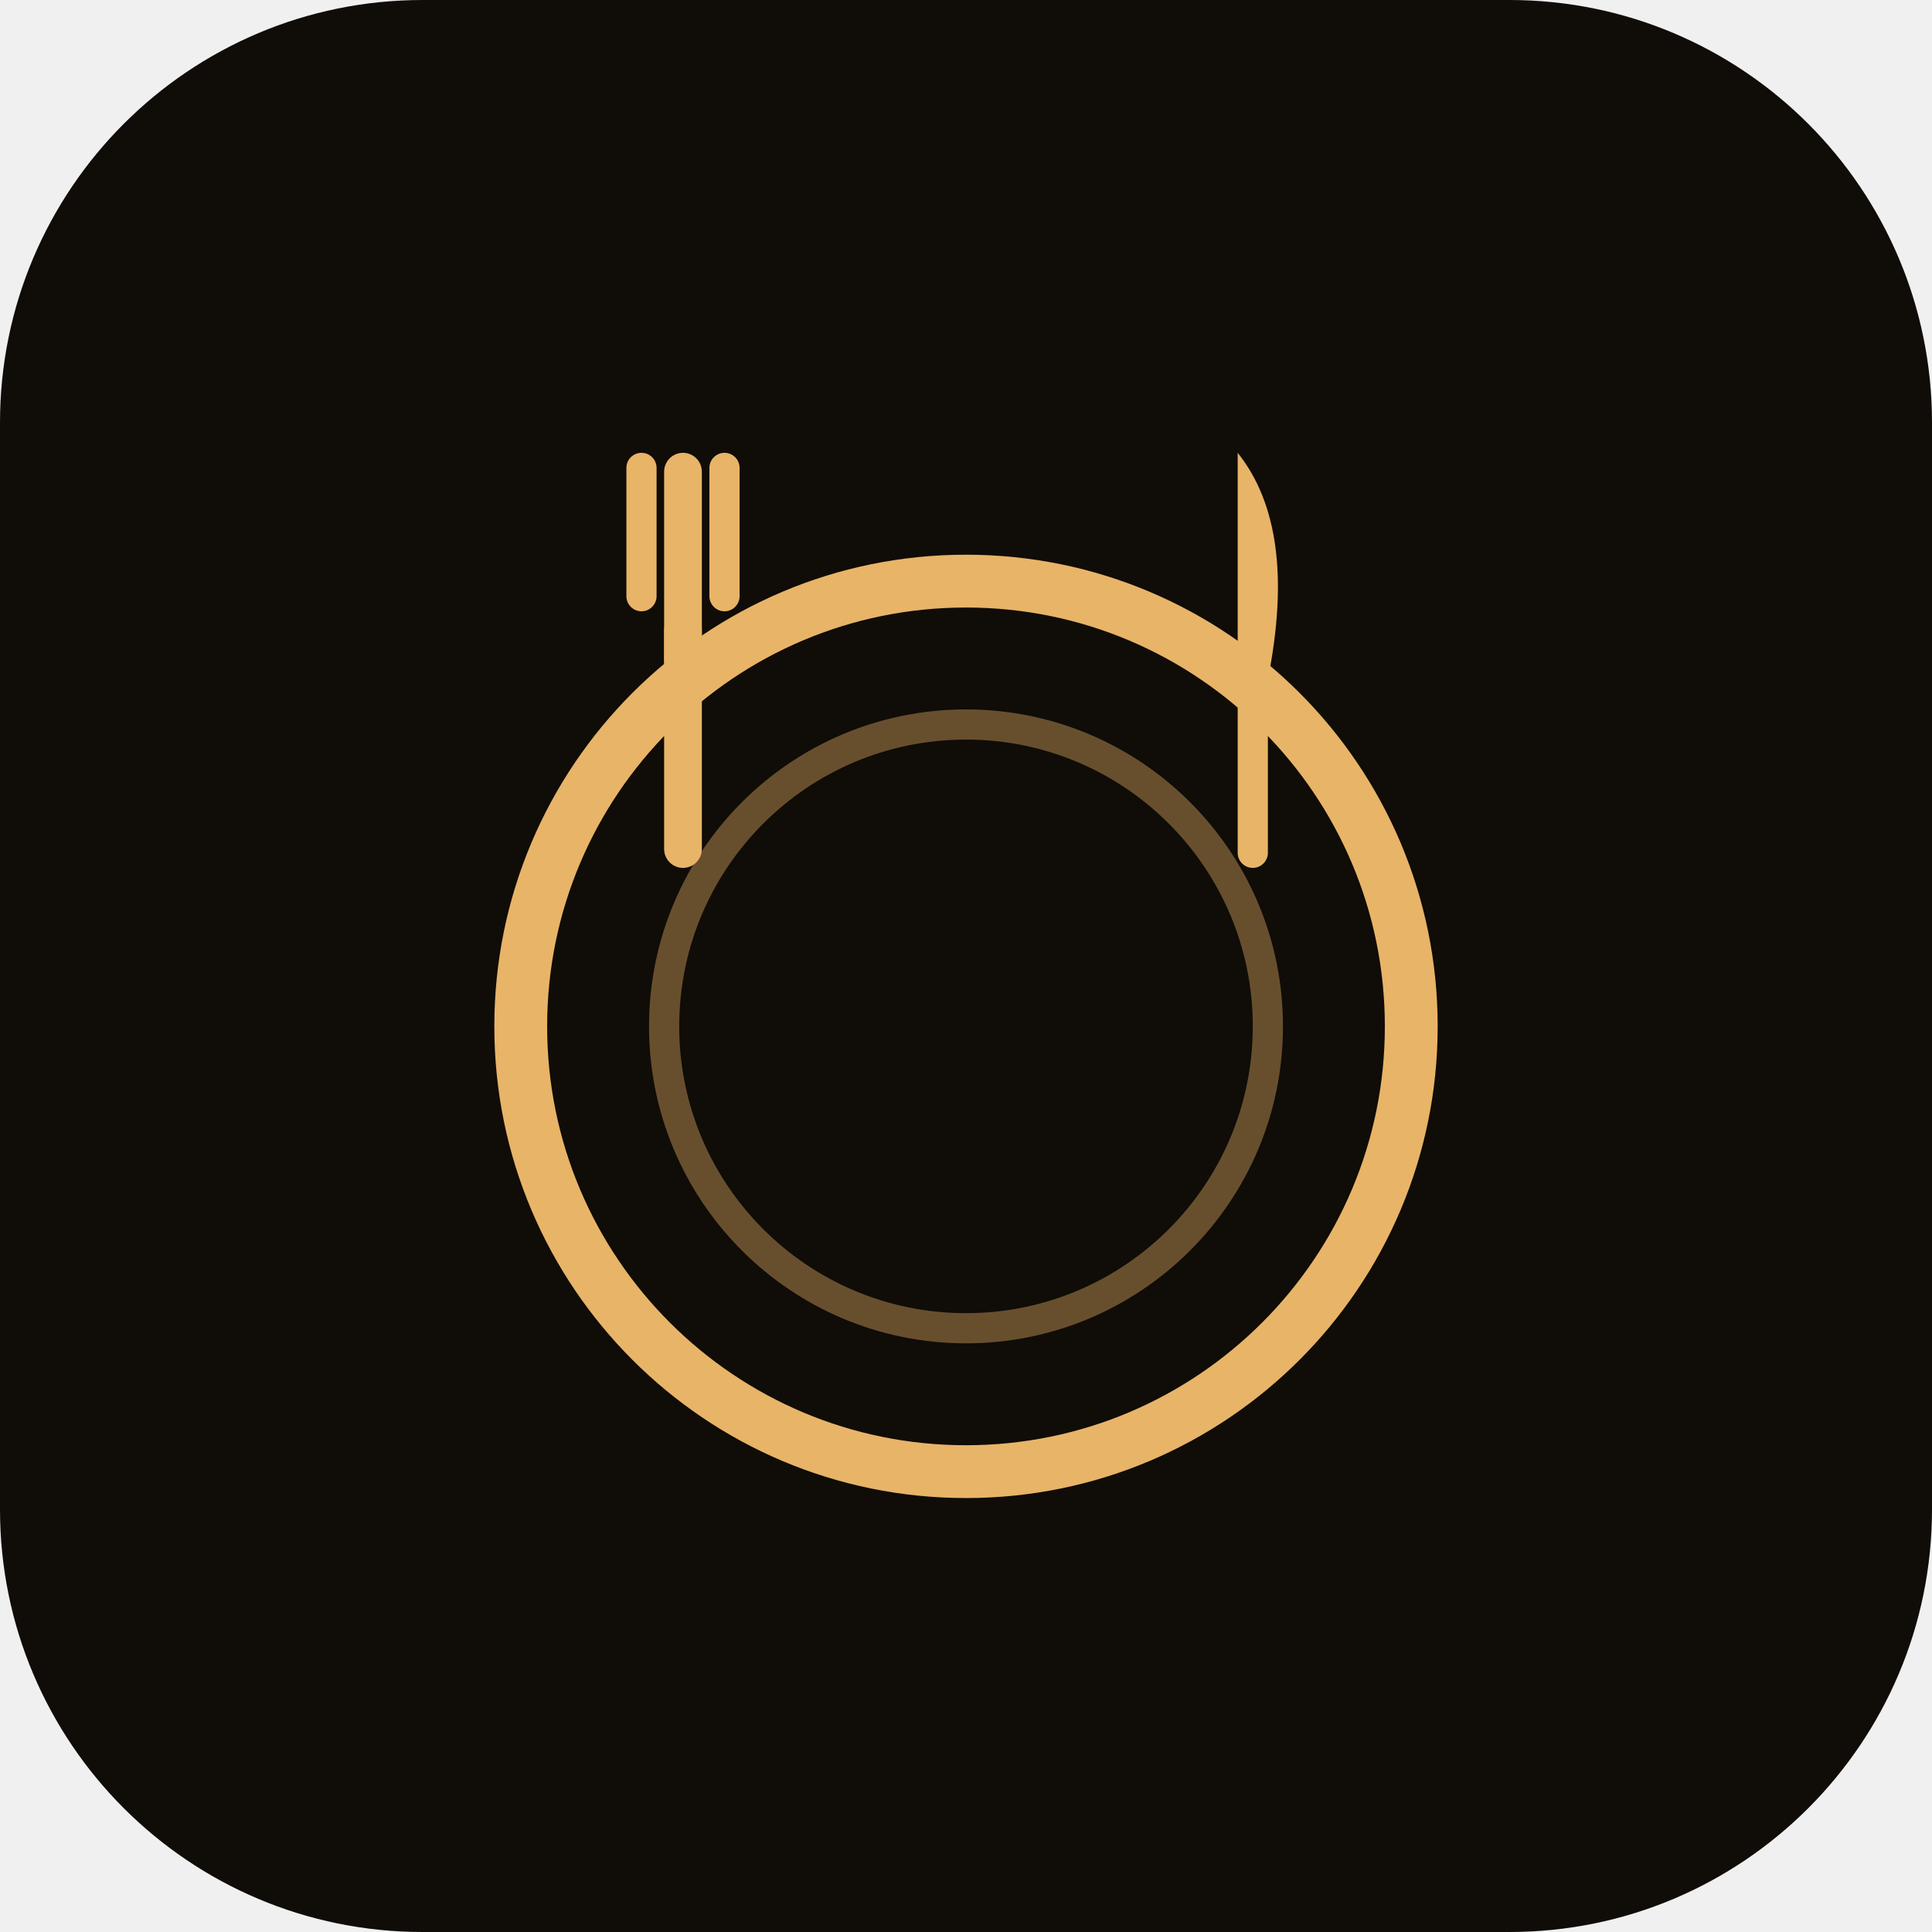
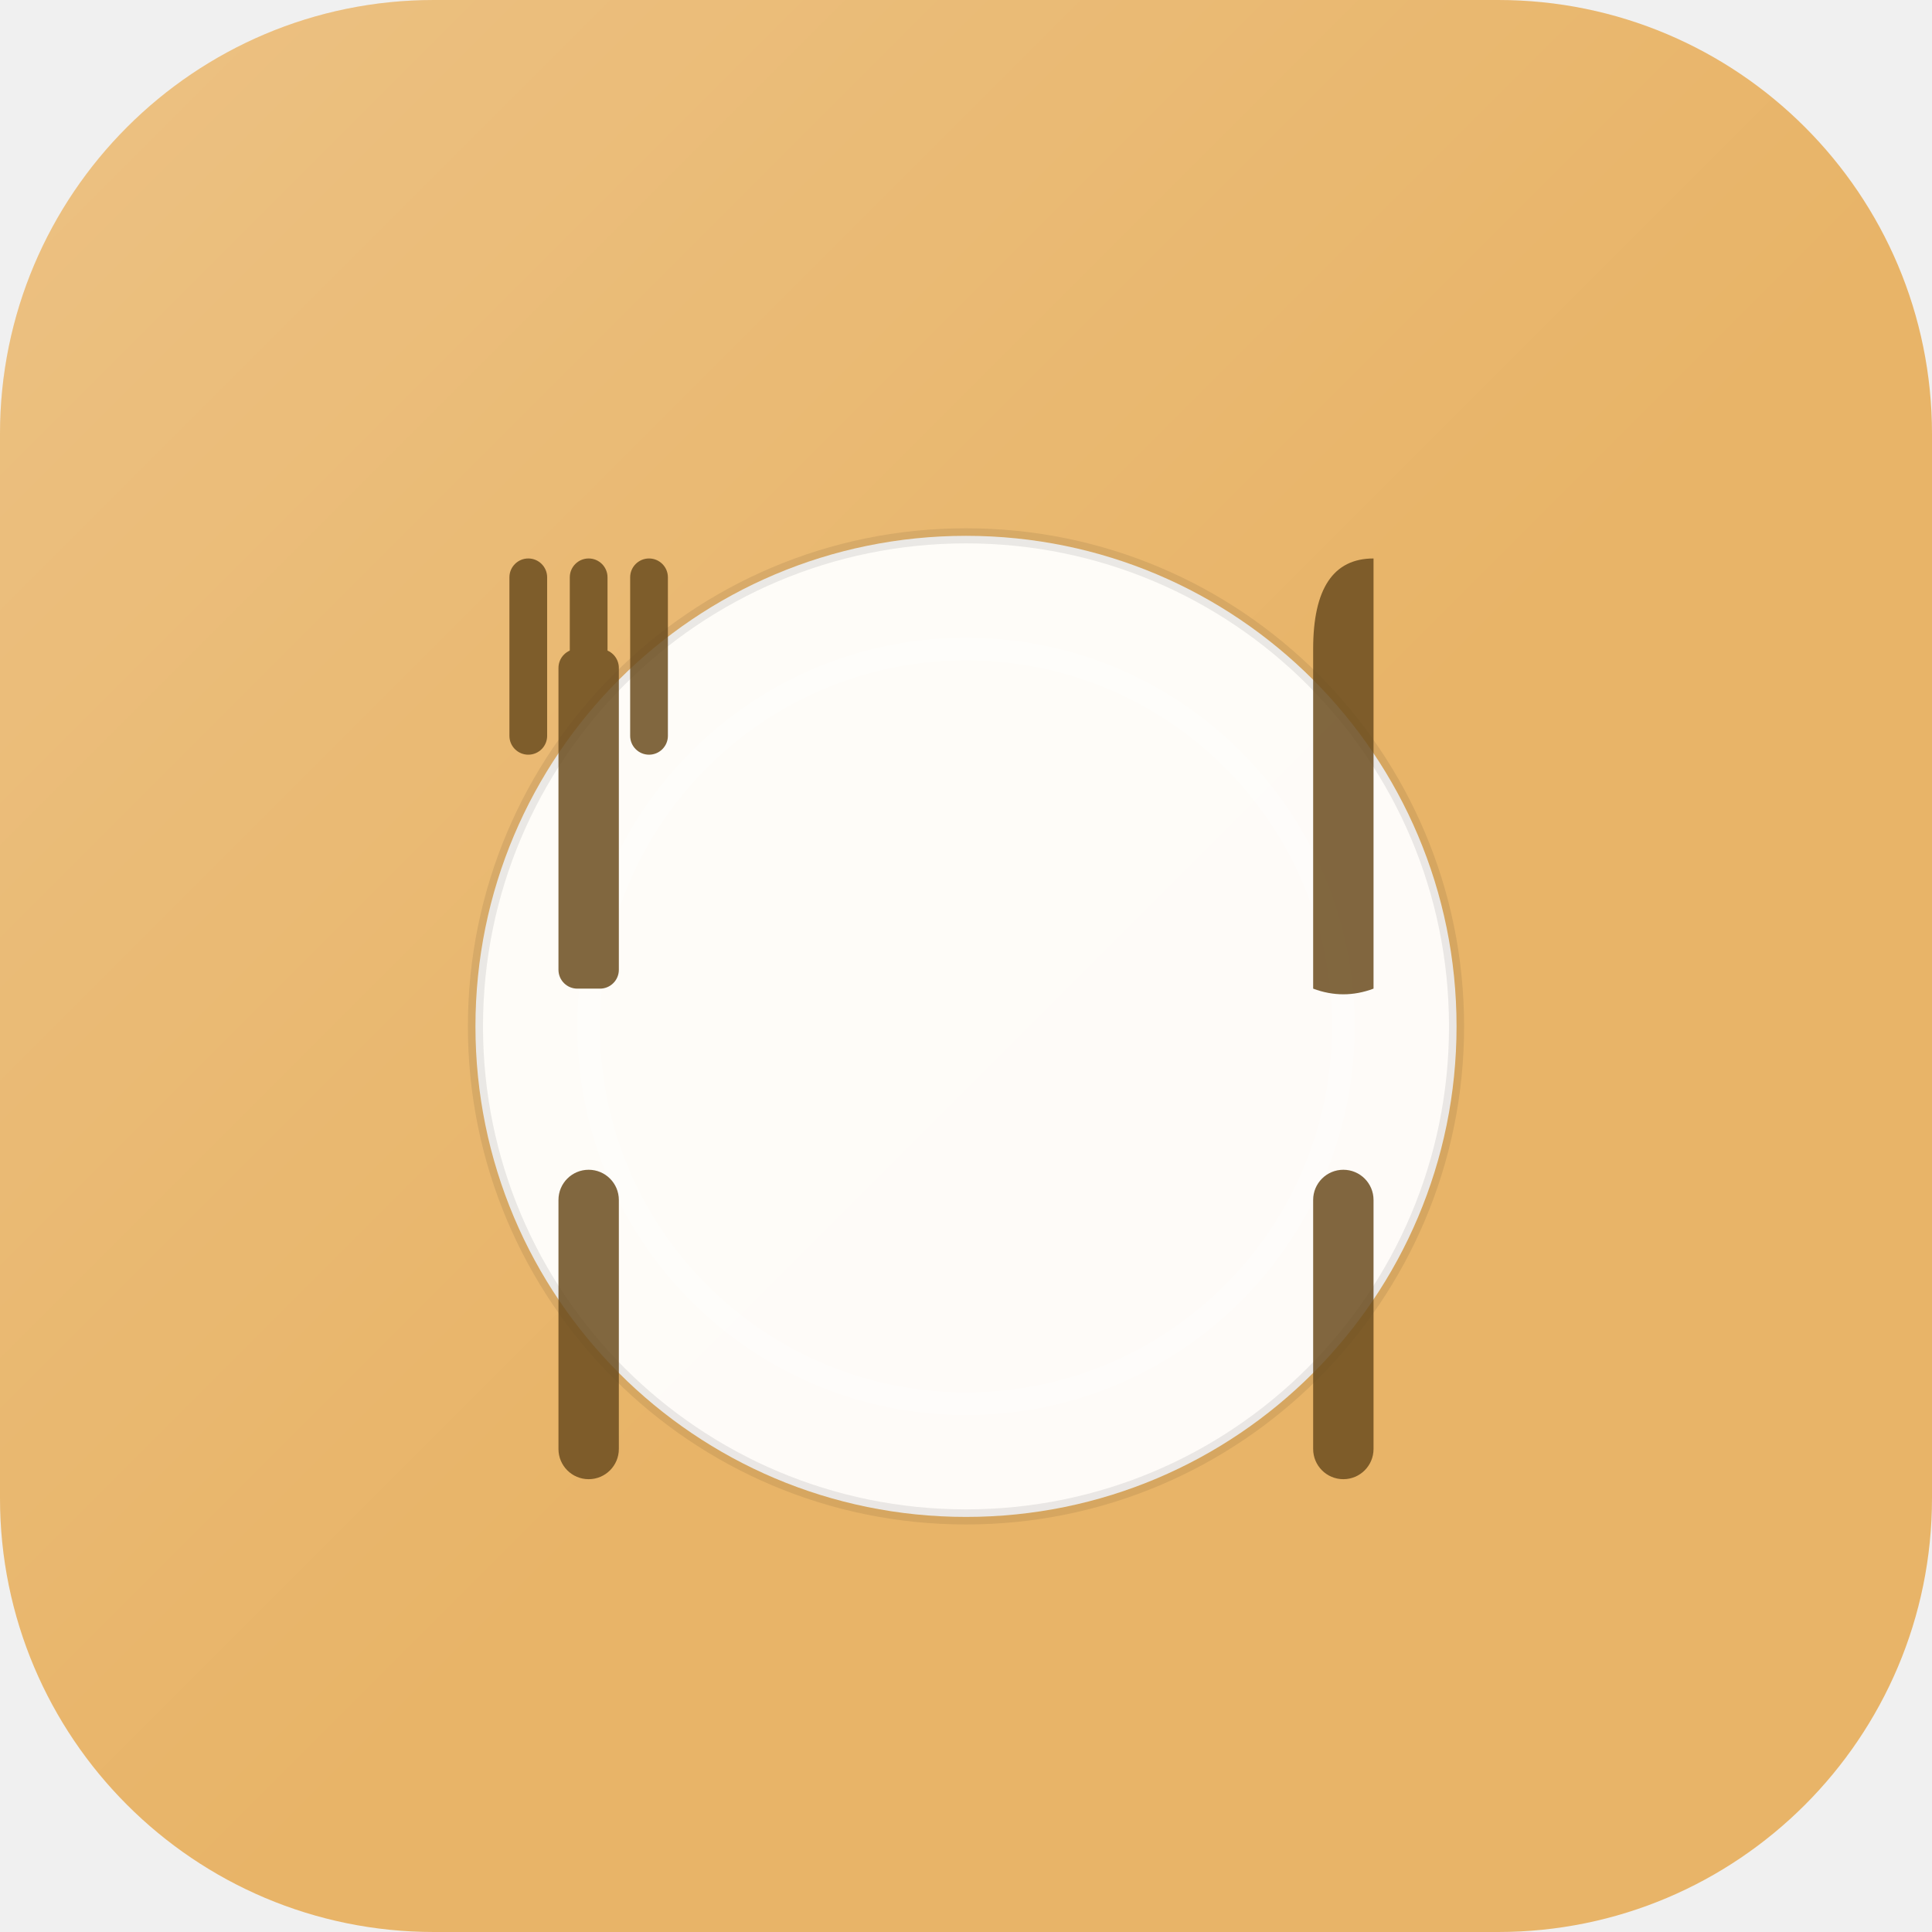
<svg xmlns="http://www.w3.org/2000/svg" viewBox="0 0 512 512">
-   <rect width="512" height="512" rx="112" fill="#100c07" />
-   <circle cx="256" cy="272" r="118" fill="none" stroke="#E8B468" stroke-width="14" />
-   <circle cx="256" cy="272" r="80" fill="none" stroke="#E8B468" stroke-width="8" opacity="0.4" />
-   <g fill="#E8B468">
-     <rect x="176" y="120" width="10" height="60" rx="5" />
-     <rect x="166" y="120" width="8" height="42" rx="4" />
-     <rect x="188" y="120" width="8" height="42" rx="4" />
-     <rect x="176" y="162" width="10" height="68" rx="5" />
+   <rect width="512" height="512" rx="115" fill="#E8B468" />
+   <rect width="512" height="512" rx="115" fill="url(#gloss)" opacity="0.18" />
+   <defs>
+     <linearGradient id="gloss" x1="0" y1="0" x2="1" y2="1">
+       <stop offset="0%" stop-color="white" stop-opacity="1" />
+       <stop offset="55%" stop-color="white" stop-opacity="0" />
+     </linearGradient>
+   </defs>
+   <circle cx="256" cy="272" r="130" fill="white" opacity="0.95" />
+   <circle cx="256" cy="272" r="100" fill="none" stroke="white" stroke-width="6" opacity="0.3" />
+   <circle cx="256" cy="272" r="130" fill="none" stroke="rgba(0,0,0,0.08)" stroke-width="4" />
+   <g fill="#6b4c1e" opacity="0.85">
+     <rect x="148" y="310" width="16" height="82" rx="8" />
+     <rect x="148" y="172" width="16" height="90" rx="5" />
+     <rect x="135" y="148" width="10" height="52" rx="5" />
+     <rect x="151" y="148" width="10" height="52" rx="5" />
+     <rect x="167" y="148" width="10" height="52" rx="5" />
  </g>
-   <g fill="#E8B468">
-     <path d="M328 120 Q344 140 336 180 L328 180 L328 120Z" rx="4" />
-     <rect x="328" y="180" width="8" height="50" rx="4" />
+   <g fill="#6b4c1e" opacity="0.85">
+     <rect x="348" y="310" width="16" height="82" rx="8" />
+     <path d="M348 172 Q348 148 364 148 L364 262 Q356 265 348 262 Z" rx="4" />
  </g>
</svg>
